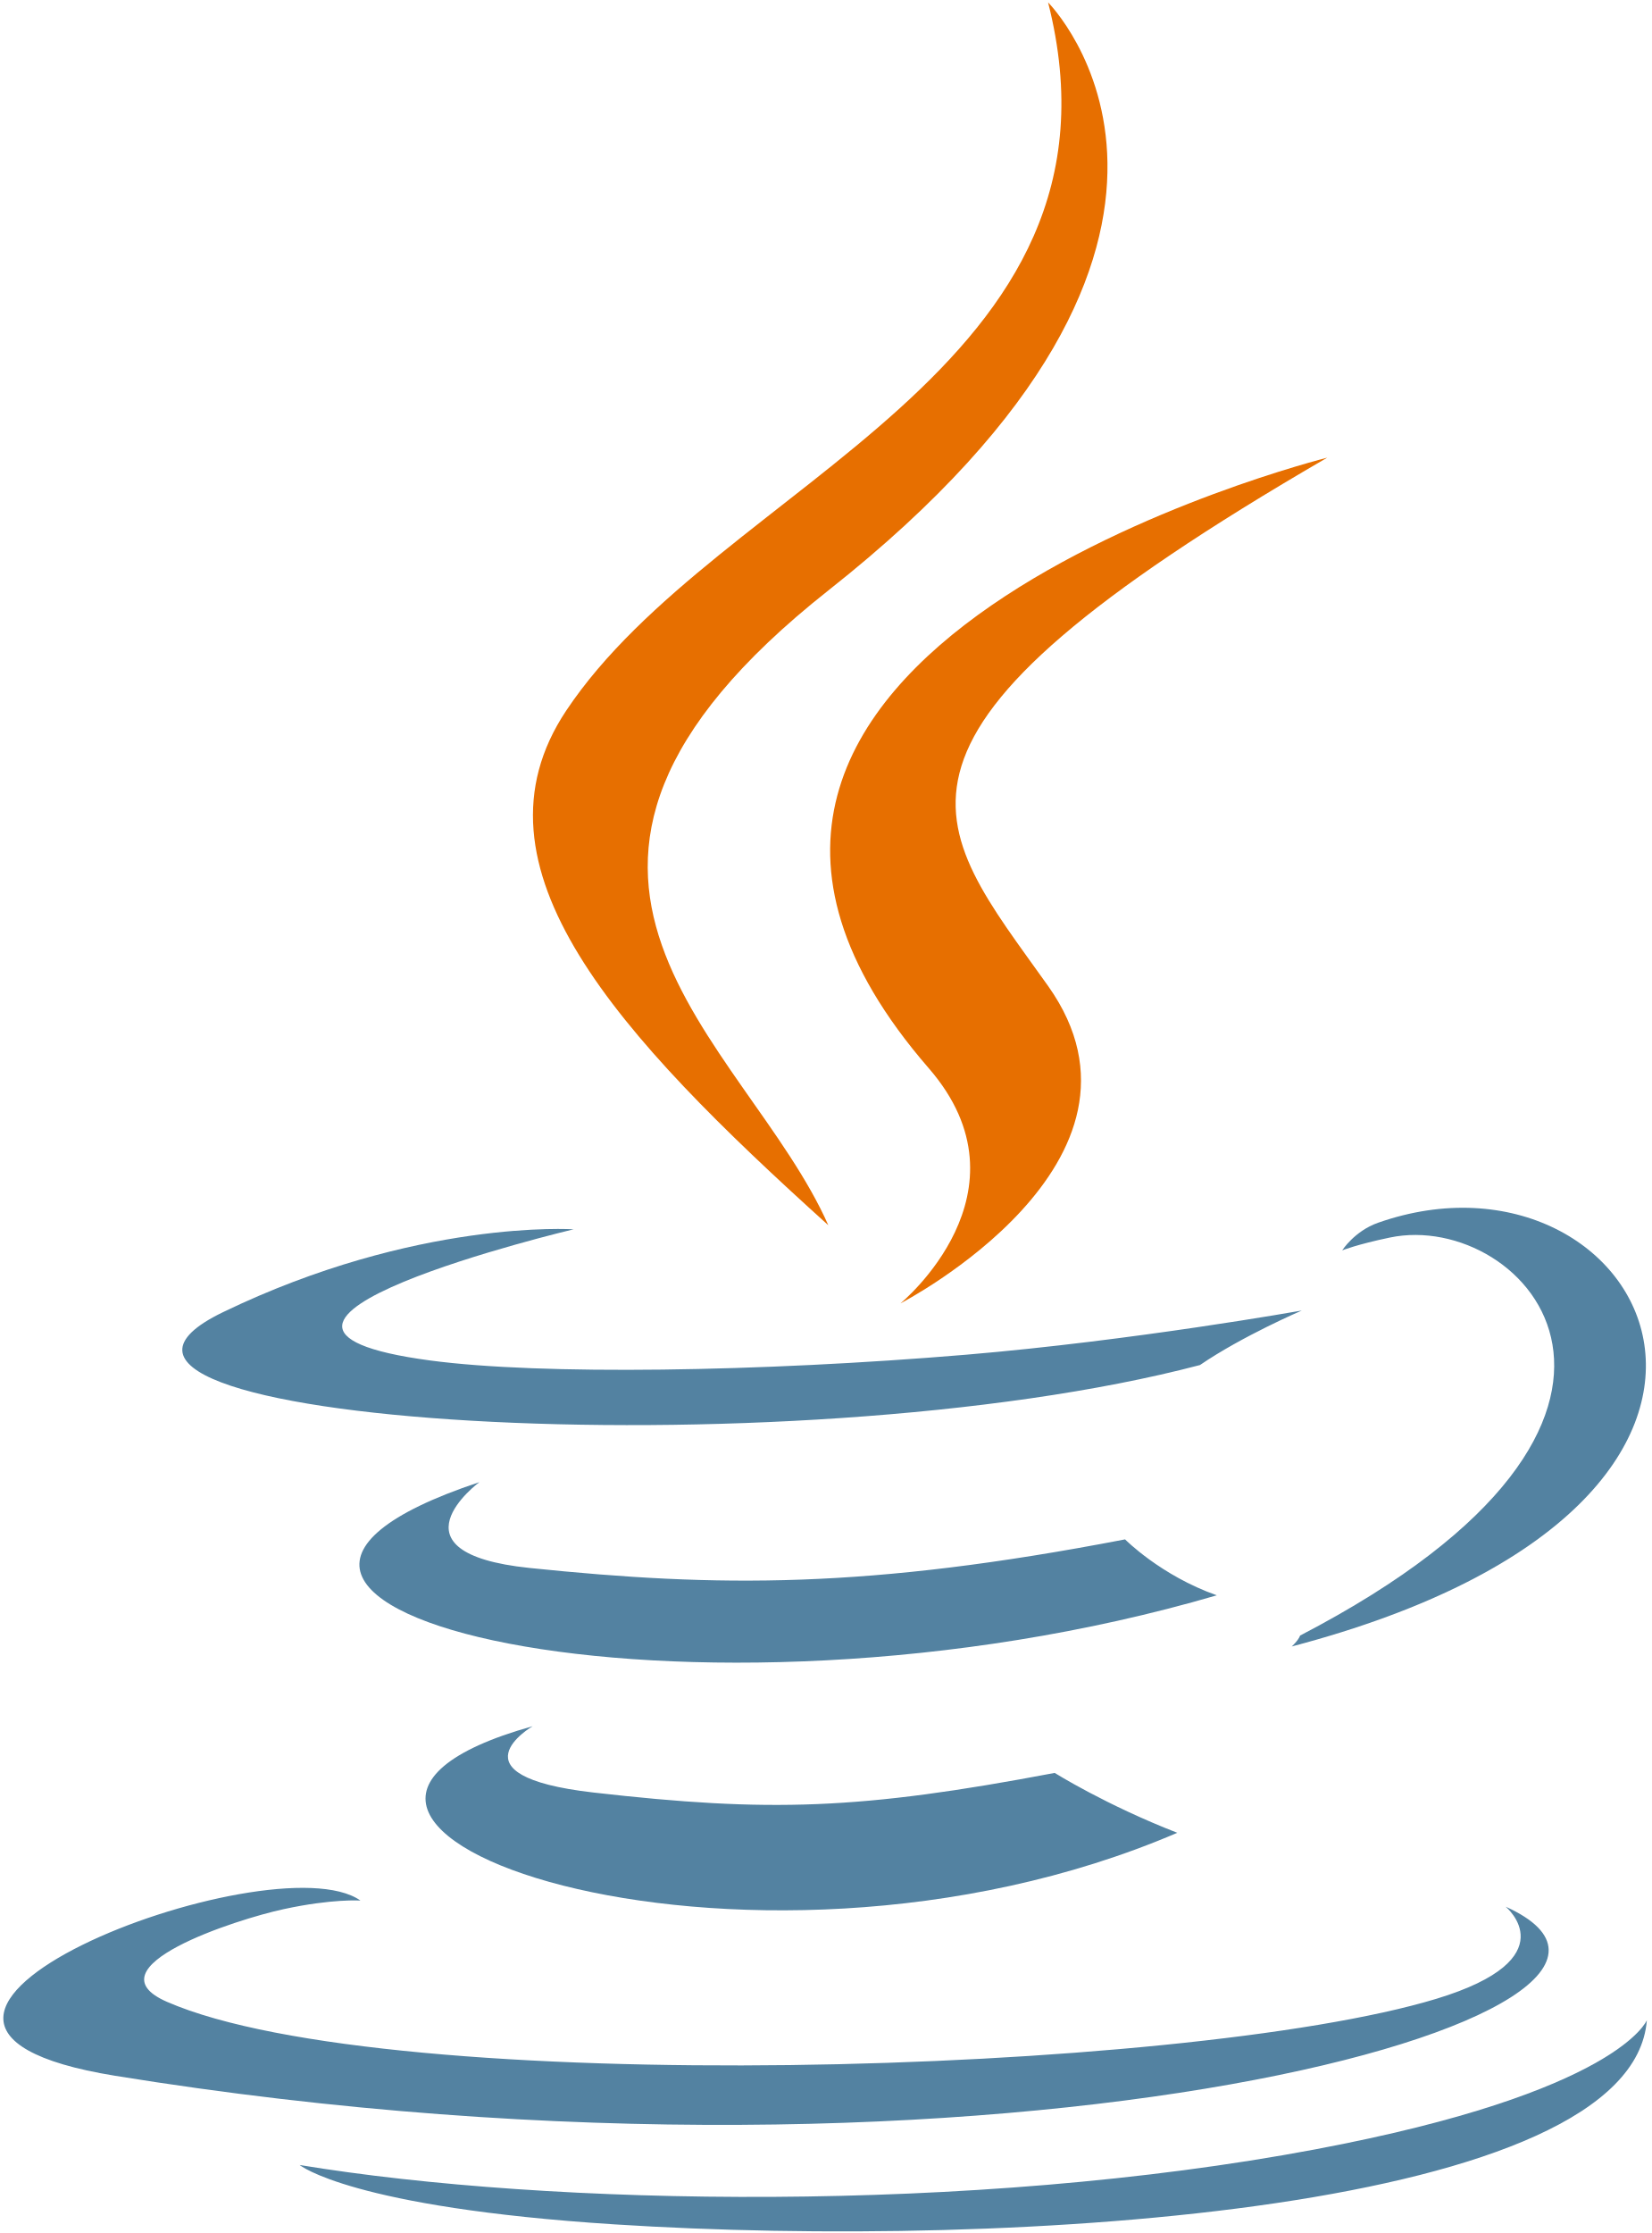
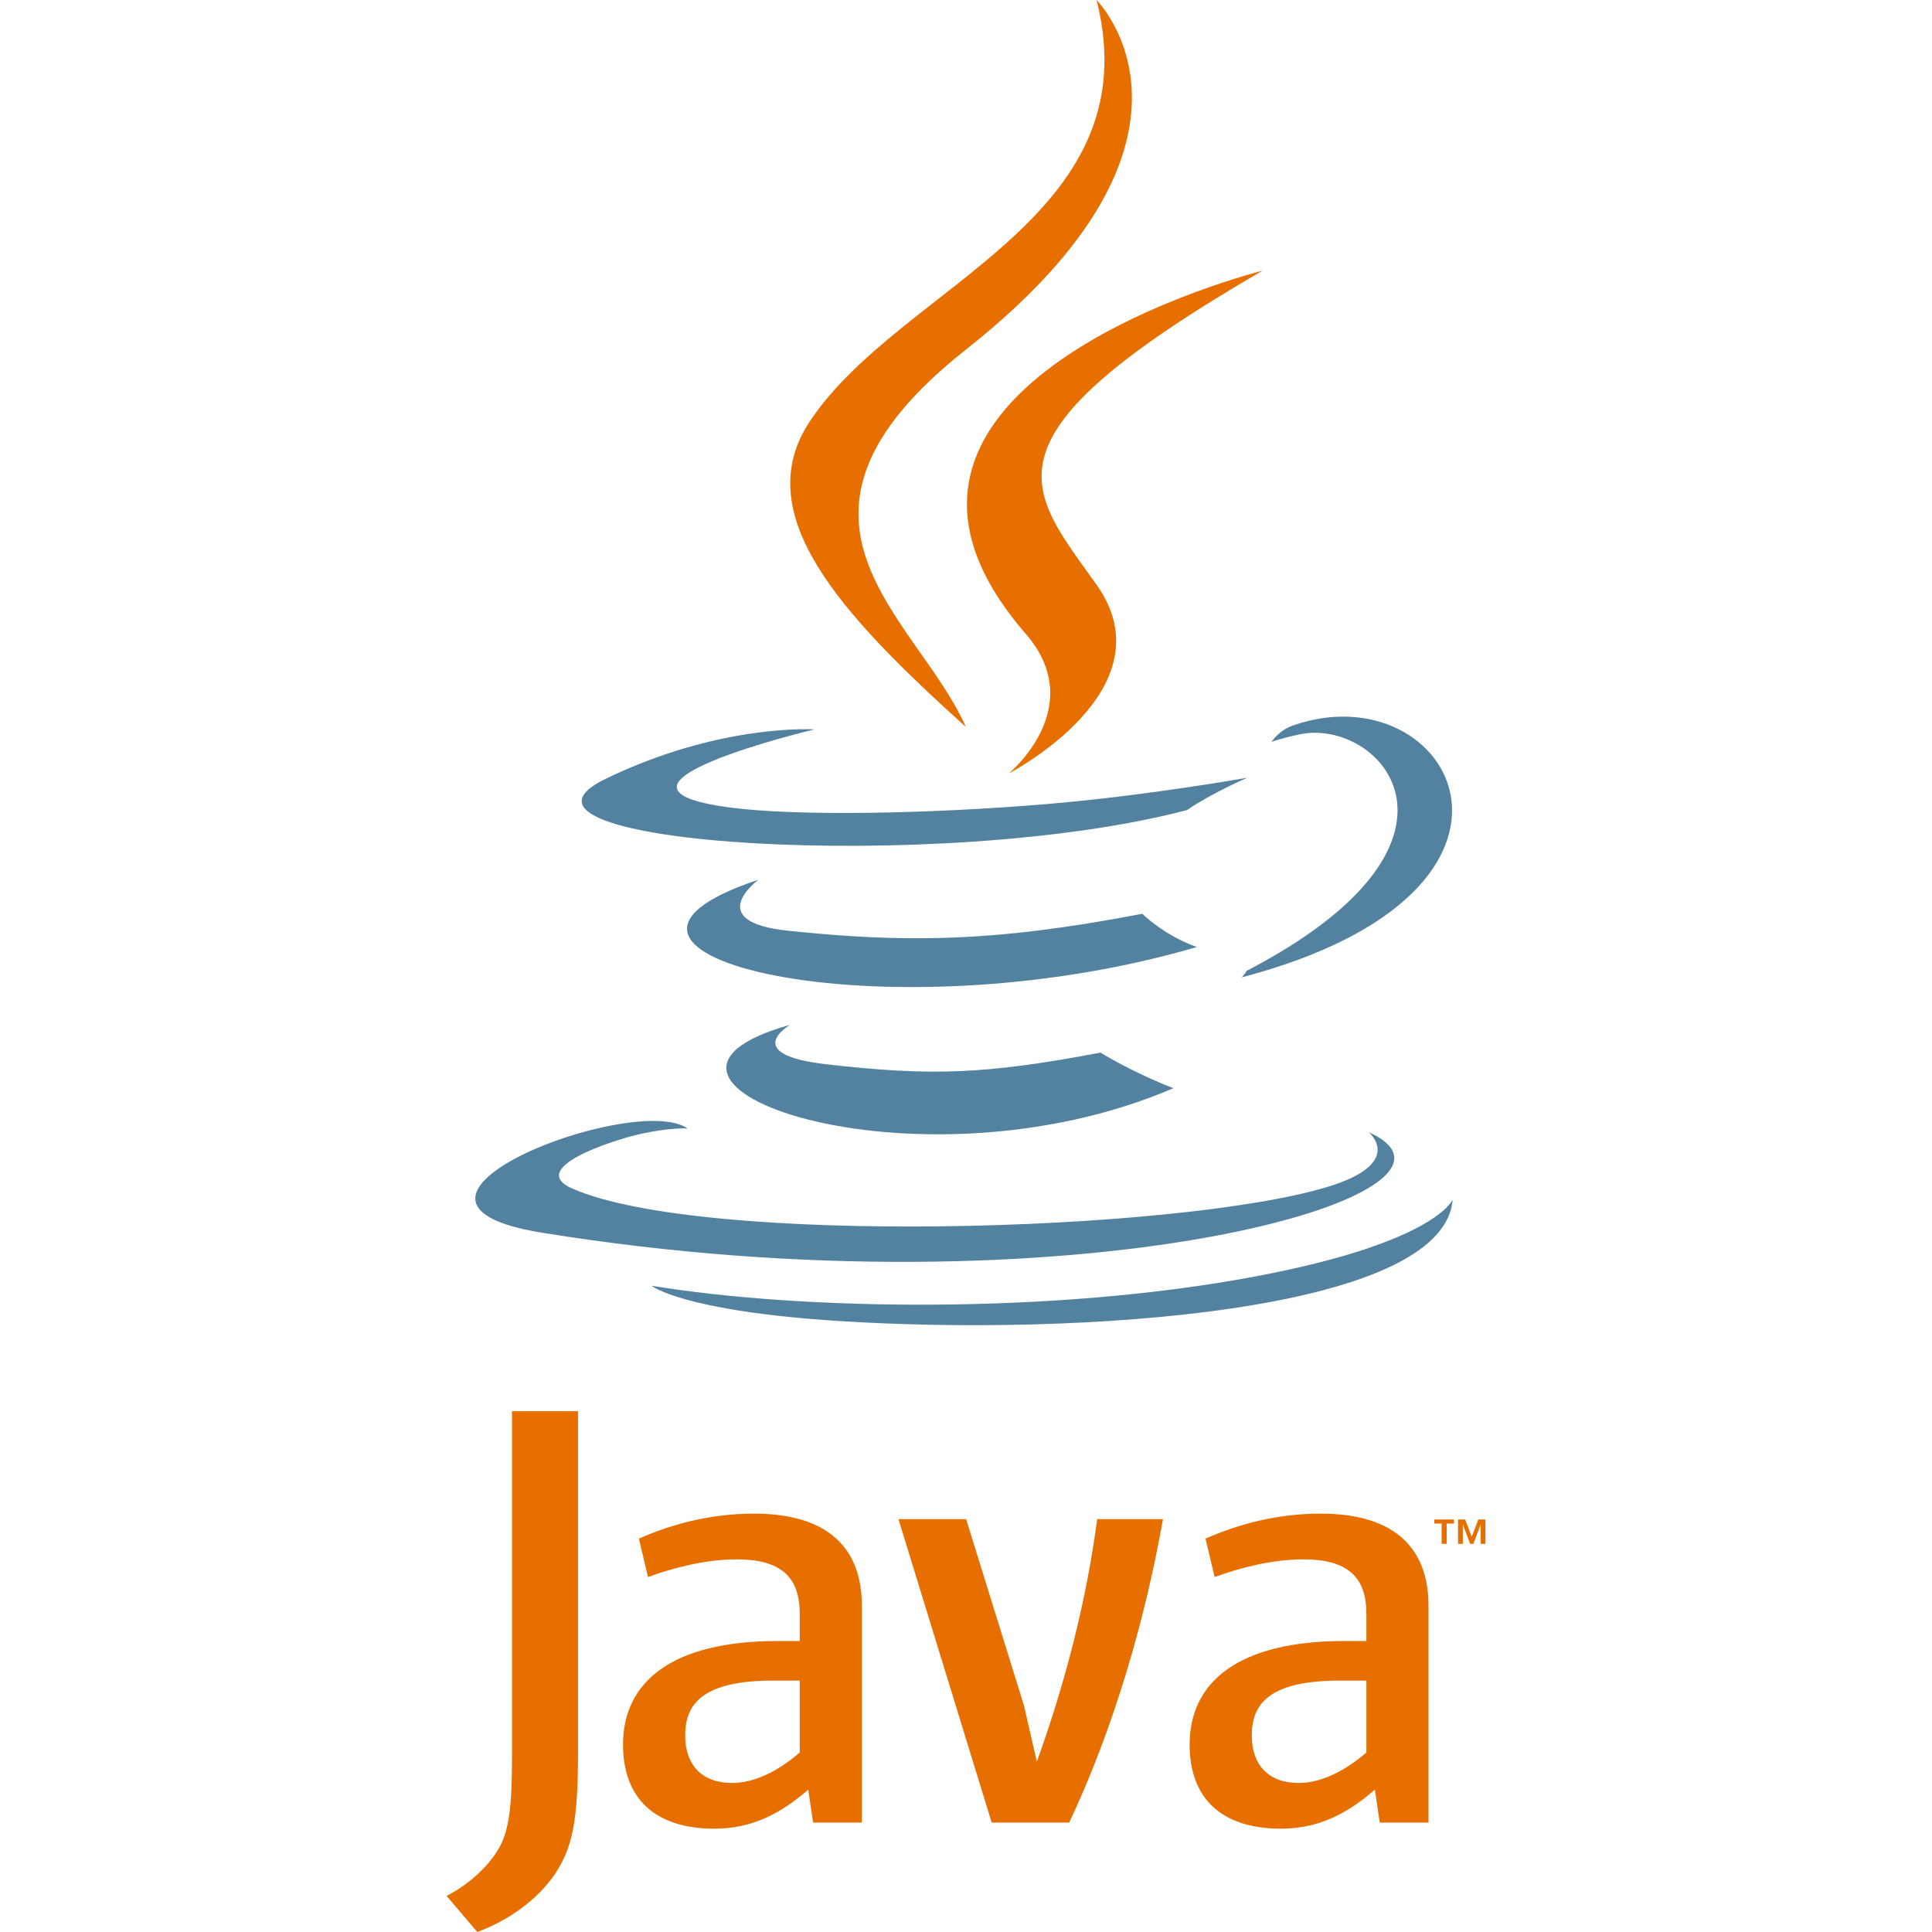
- <svg xmlns="http://www.w3.org/2000/svg" width="256px" height="346px" viewBox="0 0 256 346" version="1.1" preserveAspectRatio="xMidYMid">
-   <g>
-     <path d="M82.554,267.473 C82.554,267.473 69.356,275.148 91.947,277.745 C119.316,280.867 133.303,280.42 163.464,274.711 C163.464,274.711 171.393,279.683 182.467,283.99 C114.856,312.967 29.448,282.311 82.554,267.473" fill="#5382A1" />
-     <path d="M74.292,229.659 C74.292,229.659 59.489,240.617 82.097,242.955 C111.333,245.971 134.421,246.218 174.373,238.525 C174.373,238.525 179.899,244.127 188.588,247.191 C106.841,271.095 15.79,249.076 74.292,229.659" fill="#5382A1" />
-     <path d="M143.942,165.515 C160.601,184.695 139.565,201.955 139.565,201.955 C139.565,201.955 181.866,180.118 162.439,152.772 C144.295,127.271 130.38,114.6 205.707,70.914 C205.707,70.914 87.469,100.444 143.942,165.515" fill="#E76F00" />
-     <path d="M233.364,295.442 C233.364,295.442 243.131,303.489 222.607,309.715 C183.581,321.538 60.175,325.108 25.893,310.186 C13.57,304.825 36.68,297.385 43.949,295.824 C51.53,294.18 55.863,294.487 55.863,294.487 C42.158,284.832 -32.72,313.444 17.829,321.637 C155.682,343.993 269.121,311.571 233.364,295.442" fill="#5382A1" />
-     <path d="M88.901,190.48 C88.901,190.48 26.129,205.389 66.672,210.803 C83.79,213.095 117.915,212.577 149.702,209.913 C175.68,207.722 201.765,203.063 201.765,203.063 C201.765,203.063 192.605,206.986 185.978,211.511 C122.234,228.276 -0.908,220.477 34.543,203.328 C64.524,188.836 88.901,190.48 88.901,190.48" fill="#5382A1" />
-     <path d="M201.506,253.422 C266.305,219.75 236.345,187.392 215.433,191.751 C210.307,192.818 208.022,193.743 208.022,193.743 C208.022,193.743 209.925,190.762 213.559,189.472 C254.929,174.927 286.746,232.369 200.204,255.119 C200.204,255.12 201.207,254.224 201.506,253.422" fill="#5382A1" />
-     <path d="M162.439,0.371 C162.439,0.371 198.326,36.27 128.402,91.472 C72.331,135.754 115.616,161.002 128.379,189.849 C95.649,160.318 71.63,134.323 87.744,110.128 C111.395,74.613 176.918,57.394 162.439,0.371" fill="#E76F00" />
-     <path d="M95.268,344.665 C157.467,348.647 252.98,342.456 255.242,313.026 C255.242,313.026 250.894,324.183 203.838,333.043 C150.75,343.033 85.274,341.867 46.439,335.464 C46.44,335.463 54.389,342.044 95.268,344.665" fill="#5382A1" />
-   </g>
+ <svg xmlns="http://www.w3.org/2000/svg" width="800px" height="800px" viewBox="-118.513 4.399 540.906 540.906">
+   <path d="M285.104 430.945h-2.037v-1.14h5.486v1.14h-2.025v5.688h-1.424v-5.688zm10.942.297h-.032l-2.02 5.393h-.924l-2.006-5.393h-.024v5.393h-1.343v-6.828h1.976l1.86 4.835 1.854-4.835h1.969v6.828h-1.311l.001-5.393z" fill="#e76f00" />
+   <path d="M102.681 291.324s-14.178 8.245 10.09 11.035c29.4 3.354 44.426 2.873 76.825-3.259 0 0 8.518 5.341 20.414 9.967-72.63 31.128-164.376-1.803-107.329-17.743M93.806 250.704s-15.902 11.771 8.384 14.283c31.406 3.24 56.208 3.505 99.125-4.759 0 0 5.937 6.018 15.271 9.309-87.815 25.678-185.624 2.025-122.78-18.833" fill="#5382a1" />
+   <path d="M168.625 181.799c17.896 20.604-4.701 39.146-4.701 39.146s45.439-23.458 24.571-52.833c-19.491-27.395-34.438-41.005 46.479-87.934.001-.001-127.013 31.721-66.349 101.621" fill="#e76f00" />
+   <path d="M264.684 321.369s10.492 8.646-11.555 15.333c-41.923 12.7-174.488 16.535-211.314.507-13.238-5.76 11.587-13.752 19.396-15.429 8.144-1.766 12.798-1.437 12.798-1.437-14.722-10.371-95.157 20.363-40.857 29.166 148.084 24.015 269.944-10.814 231.532-28.14M109.499 208.617s-67.431 16.016-23.879 21.832c18.389 2.462 55.047 1.905 89.192-.956 27.906-2.354 55.928-7.358 55.928-7.358s-9.84 4.214-16.959 9.074c-68.475 18.01-200.756 9.631-162.674-8.79 32.206-15.568 58.392-13.802 58.392-13.802M230.462 276.231c69.608-36.171 37.425-70.932 14.96-66.248-5.506 1.146-7.961 2.139-7.961 2.139s2.045-3.202 5.947-4.588c44.441-15.624 78.619 46.081-14.346 70.521 0 0 1.079-.962 1.4-1.824" fill="#5382a1" />
+   <path d="M188.495 4.399s38.55 38.562-36.563 97.862c-60.233 47.567-13.735 74.689-.025 105.678-35.158-31.723-60.96-59.647-43.65-85.637 25.406-38.151 95.792-56.648 80.238-117.903" fill="#e76f00" />
+   <path d="M116.339 374.246c66.815 4.277 169.417-2.373 171.846-33.987 0 0-4.67 11.984-55.219 21.503-57.027 10.731-127.364 9.479-169.081 2.601.002-.002 8.541 7.067 52.454 9.883" fill="#5382a1" />
+   <path d="M105.389 495.049c-6.303 5.467-12.96 8.536-18.934 8.536-8.527 0-13.134-5.113-13.134-13.314 0-8.871 4.937-15.357 24.739-15.357h7.328l.001 20.135m17.392 19.623V453.93c0-15.518-8.85-25.756-30.188-25.756-12.457 0-23.369 3.076-32.238 6.999l2.56 10.752c6.983-2.563 16.022-4.949 24.894-4.949 12.292 0 17.58 4.949 17.58 15.181v7.678h-6.135c-29.865 0-43.337 11.593-43.337 28.993 0 15.018 8.878 23.554 25.594 23.554 10.745 0 18.766-4.437 26.264-10.929l1.361 9.221 13.645-.002zM180.824 514.672h-21.691l-26.106-84.96h18.944l16.198 52.199 3.601 15.699c8.195-22.698 13.992-45.726 16.891-67.898h18.427c-4.938 27.976-13.822 58.684-26.264 84.96M264.038 495.049c-6.315 5.467-12.983 8.536-18.958 8.536-8.512 0-13.131-5.113-13.131-13.314 0-8.871 4.947-15.357 24.748-15.357h7.341v20.135m17.39 19.623V453.93c0-15.518-8.871-25.756-30.186-25.756-12.465 0-23.381 3.076-32.246 6.999l2.557 10.752c6.985-2.563 16.041-4.949 24.906-4.949 12.283 0 17.579 4.949 17.579 15.181v7.678h-6.146c-29.873 0-43.34 11.593-43.34 28.993 0 15.018 8.871 23.554 25.584 23.554 10.752 0 18.77-4.437 26.28-10.929l1.366 9.221 13.646-.002zM36.847 529.099c-4.958 7.239-12.966 12.966-21.733 16.206L6.527 535.2c6.673-3.424 12.396-8.954 15.055-14.104 2.3-4.581 3.252-10.485 3.252-24.604v-96.995h18.478v95.666c-.001 18.875-1.51 26.5-6.465 33.936" fill="#e76f00" />
</svg>
